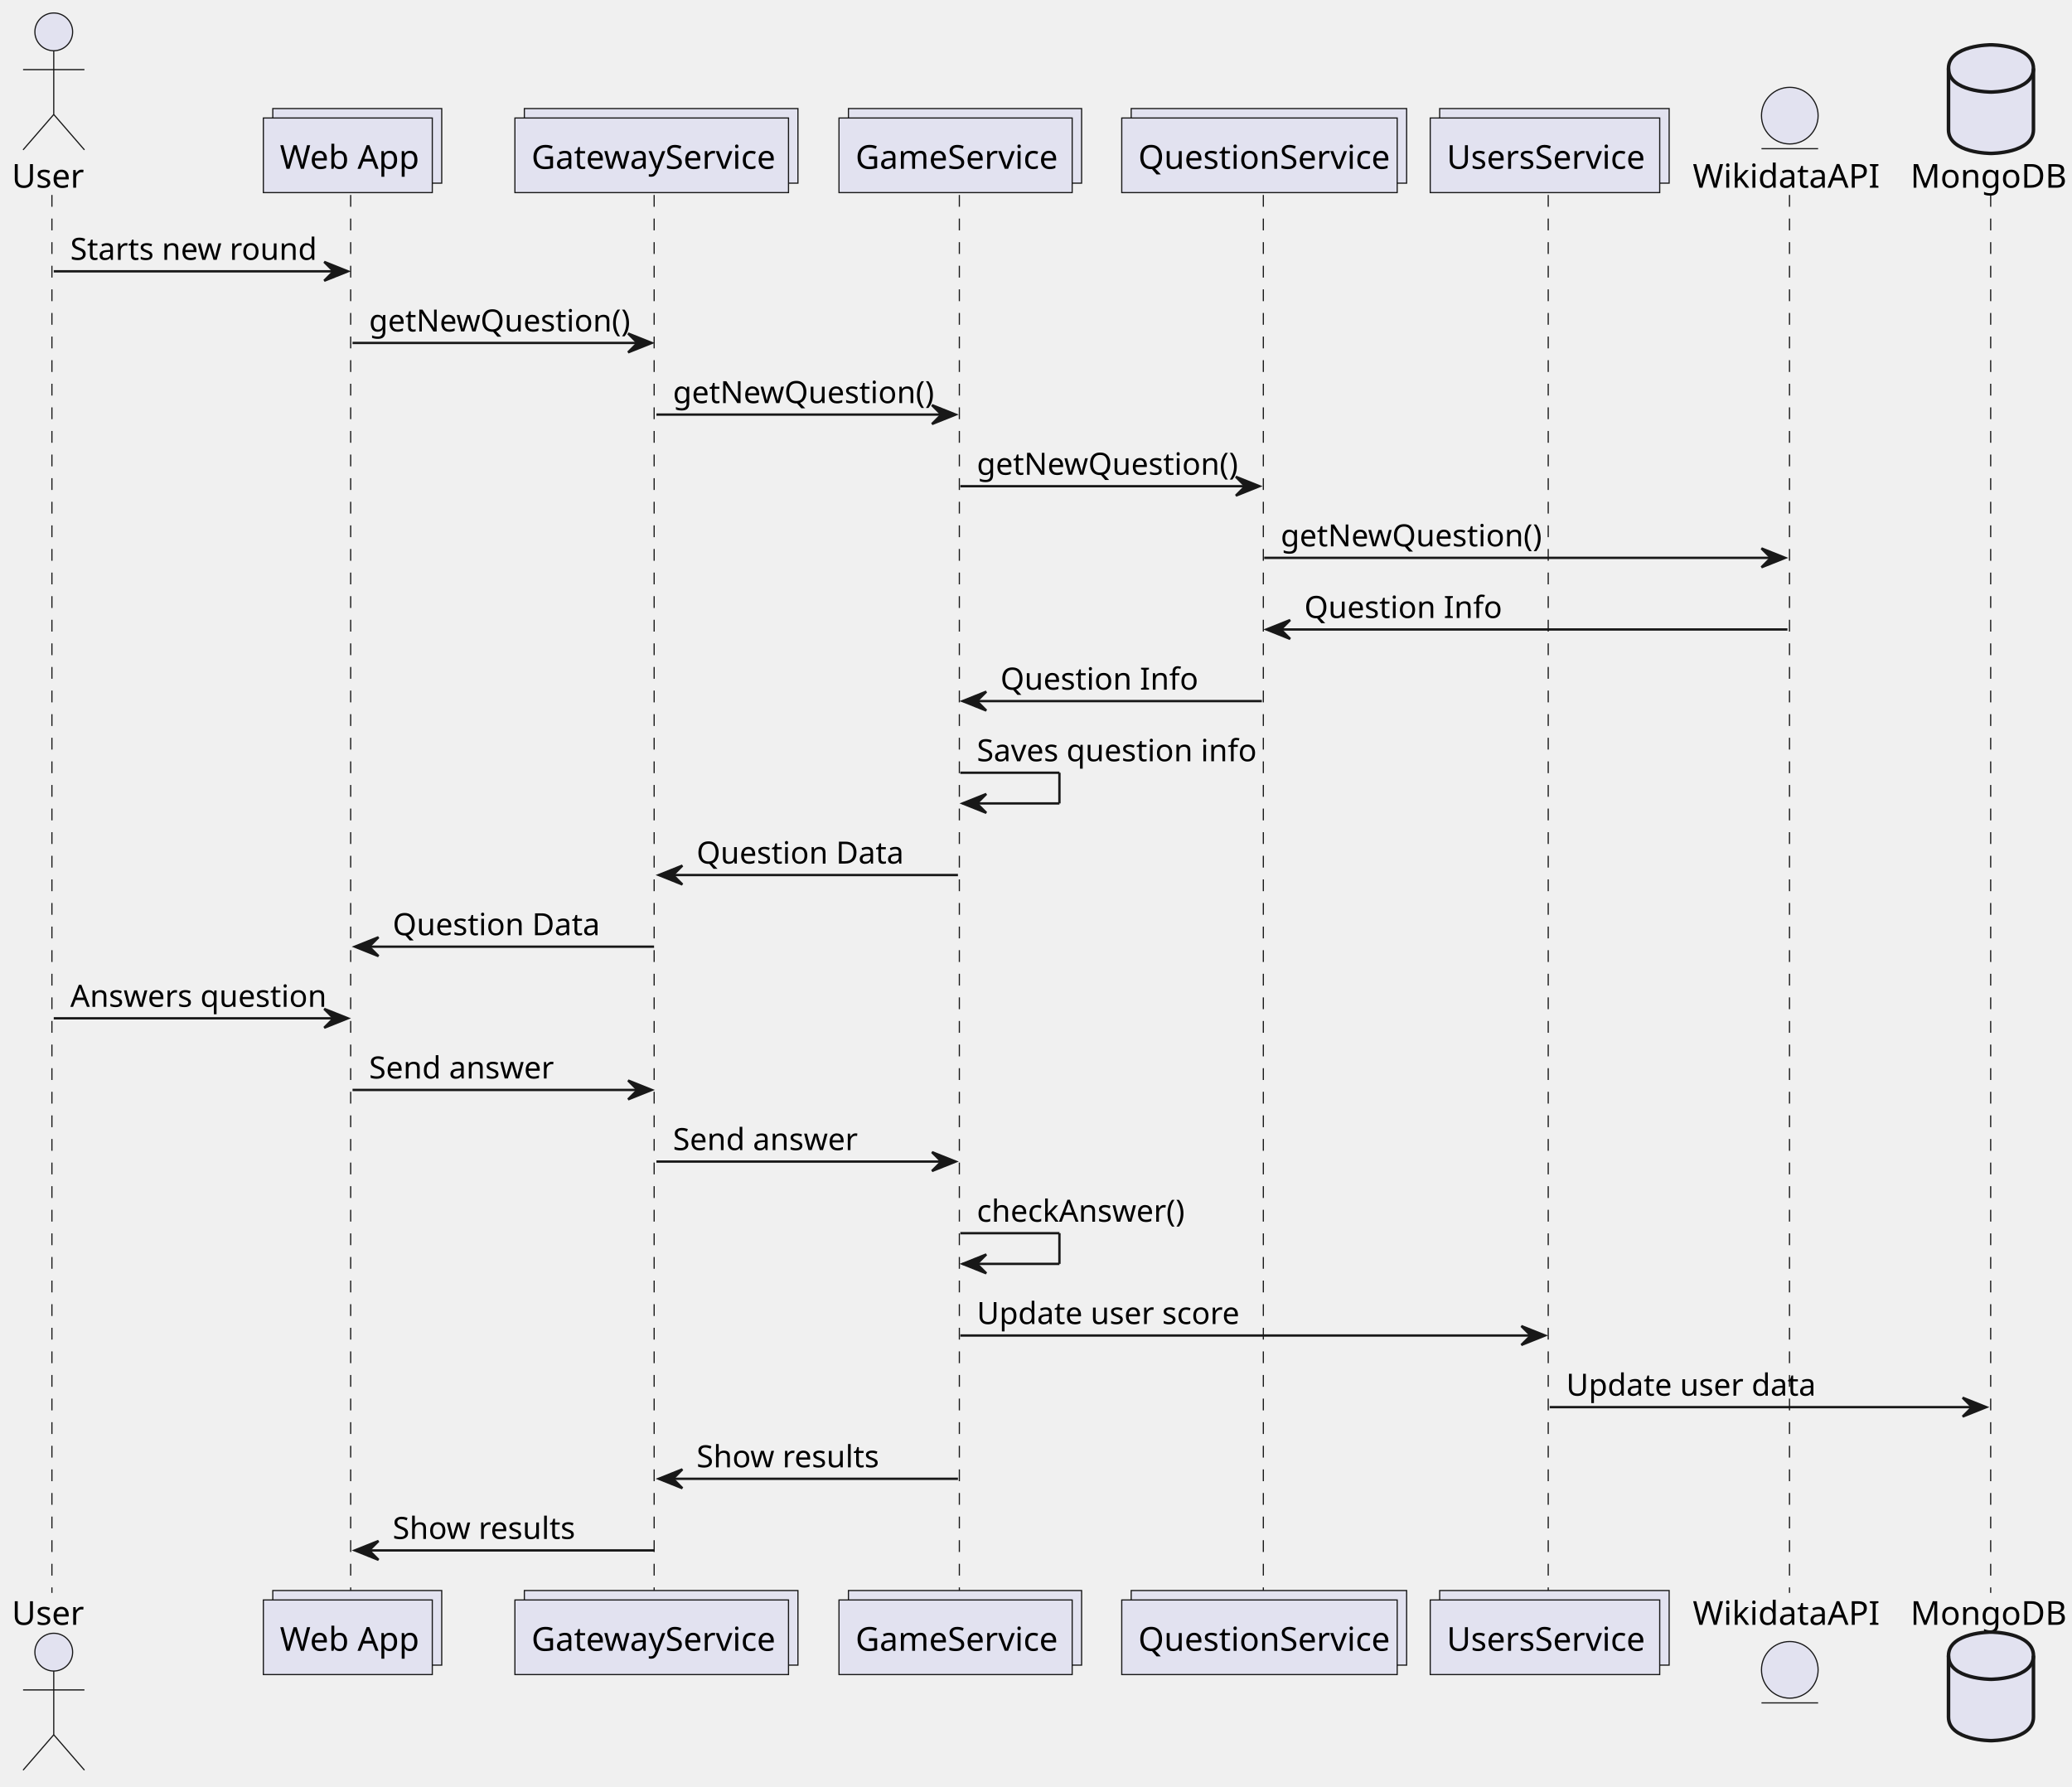
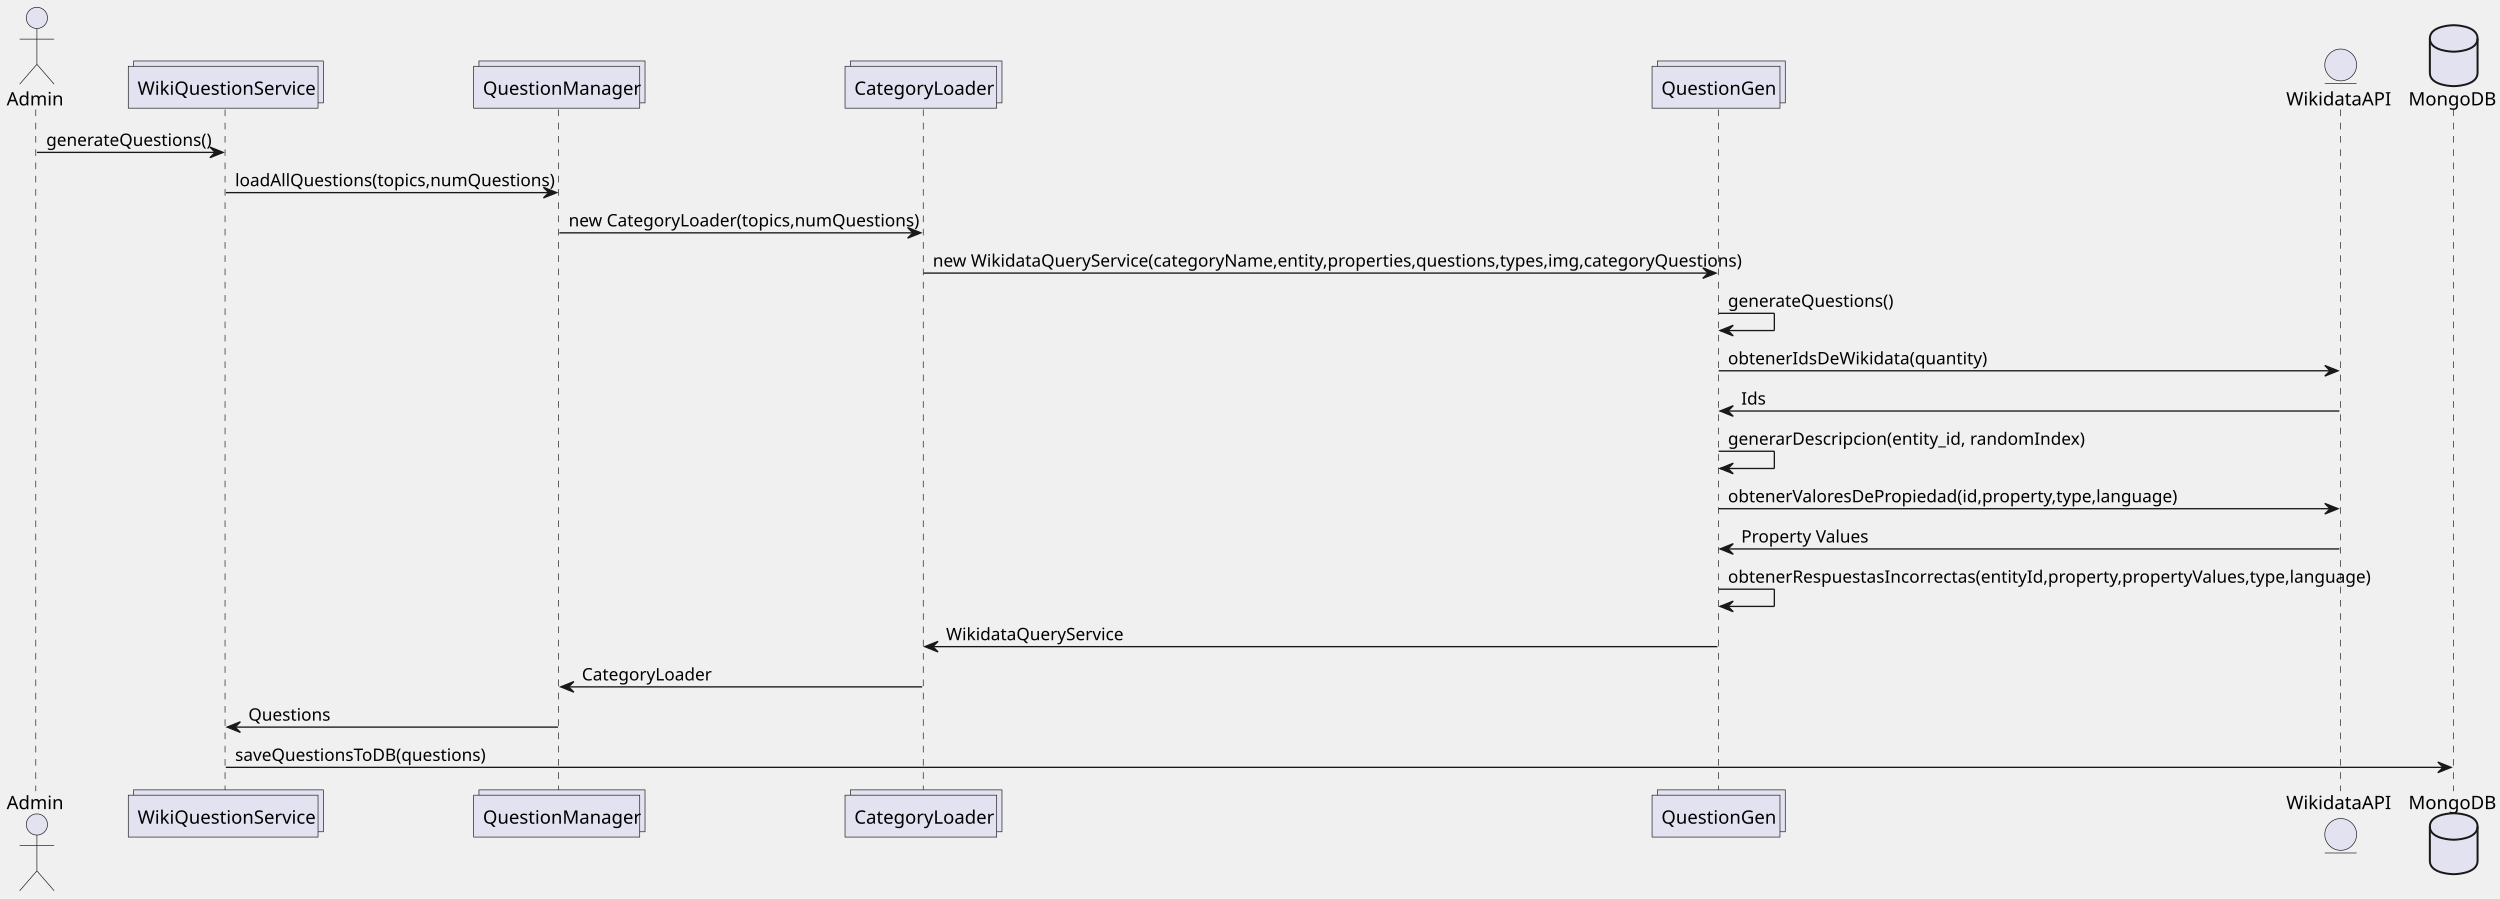
- <svg xmlns="http://www.w3.org/2000/svg" contentStyleType="text/css" data-diagram-type="SEQUENCE" height="757px" preserveAspectRatio="none" style="width:878px;height:757px;background:#FFFFFF;" version="1.1" viewBox="0 0 878 757" width="878px" zoomAndPan="magnify">
+ <svg xmlns="http://www.w3.org/2000/svg" contentStyleType="text/css" data-diagram-type="SEQUENCE" height="678px" preserveAspectRatio="none" style="width:1886px;height:678px;background:#FFFFFF;" version="1.1" viewBox="0 0 1886 678" width="1886px" zoomAndPan="magnify">
  <defs />
  <g>
    <g>
-       <rect fill="#000000" fill-opacity="0" height="592.328" width="8" x="18.779" y="82.609" />
-       <line style="stroke:#181818;stroke-width:0.5;stroke-dasharray:5.0,5.0;" x1="22" x2="22" y1="82.609" y2="674.938" />
+       <rect fill="#FFFFFF" fill-opacity="0" height="514.273" width="8" x="23.841" y="82.609" />
+       <line style="stroke:#181818;stroke-width:0.5;stroke-dasharray:5.0,5.0;" x1="27" x2="27" y1="82.609" y2="596.883" />
    </g>
    <g>
-       <rect fill="#000000" fill-opacity="0" height="592.328" width="8" x="145.389" y="82.609" />
-       <line style="stroke:#181818;stroke-width:0.5;stroke-dasharray:5.0,5.0;" x1="148.596" x2="148.596" y1="82.609" y2="674.938" />
+       <rect fill="#FFFFFF" fill-opacity="0" height="514.273" width="8" x="166.352" y="82.609" />
+       <line style="stroke:#181818;stroke-width:0.5;stroke-dasharray:5.0,5.0;" x1="169.776" x2="169.776" y1="82.609" y2="596.883" />
    </g>
    <g>
-       <rect fill="#000000" fill-opacity="0" height="592.328" width="8" x="274.157" y="82.609" />
-       <line style="stroke:#181818;stroke-width:0.5;stroke-dasharray:5.0,5.0;" x1="277.192" x2="277.192" y1="82.609" y2="674.938" />
+       <rect fill="#FFFFFF" fill-opacity="0" height="514.273" width="8" x="417.96" y="82.609" />
+       <line style="stroke:#181818;stroke-width:0.5;stroke-dasharray:5.0,5.0;" x1="421.315" x2="421.315" y1="82.609" y2="596.883" />
    </g>
    <g>
-       <rect fill="#000000" fill-opacity="0" height="592.328" width="8" x="402.925" y="82.609" />
-       <line style="stroke:#181818;stroke-width:0.5;stroke-dasharray:5.0,5.0;" x1="406.522" x2="406.522" y1="82.609" y2="674.938" />
+       <rect fill="#FFFFFF" fill-opacity="0" height="514.273" width="8" x="692.699" y="82.609" />
+       <line style="stroke:#181818;stroke-width:0.5;stroke-dasharray:5.0,5.0;" x1="696.499" x2="696.499" y1="82.609" y2="596.883" />
    </g>
    <g>
-       <rect fill="#000000" fill-opacity="0" height="592.328" width="8" x="531.693" y="82.609" />
-       <line style="stroke:#181818;stroke-width:0.5;stroke-dasharray:5.0,5.0;" x1="535.335" x2="535.335" y1="82.609" y2="674.938" />
+       <rect fill="#FFFFFF" fill-opacity="0" height="514.273" width="8" x="1292.564" y="82.609" />
+       <line style="stroke:#181818;stroke-width:0.5;stroke-dasharray:5.0,5.0;" x1="1296.316" x2="1296.316" y1="82.609" y2="596.883" />
    </g>
    <g>
-       <rect fill="#000000" fill-opacity="0" height="592.328" width="8" x="652.672" y="82.609" />
-       <line style="stroke:#181818;stroke-width:0.5;stroke-dasharray:5.0,5.0;" x1="656.052" x2="656.052" y1="82.609" y2="674.938" />
+       <rect fill="#FFFFFF" fill-opacity="0" height="514.273" width="8" x="1761.825" y="82.609" />
+       <line style="stroke:#181818;stroke-width:0.5;stroke-dasharray:5.0,5.0;" x1="1765.701" x2="1765.701" y1="82.609" y2="596.883" />
    </g>
    <g>
-       <rect fill="#000000" fill-opacity="0" height="592.328" width="8" x="754.417" y="82.609" />
-       <line style="stroke:#181818;stroke-width:0.5;stroke-dasharray:5.0,5.0;" x1="758.293" x2="758.293" y1="82.609" y2="674.938" />
+       <rect fill="#FFFFFF" fill-opacity="0" height="514.273" width="8" x="1847.076" y="82.609" />
+       <line style="stroke:#181818;stroke-width:0.5;stroke-dasharray:5.0,5.0;" x1="1850.949" x2="1850.949" y1="82.609" y2="596.883" />
    </g>
    <g>
-       <rect fill="#000000" fill-opacity="0" height="592.328" width="8" x="839.668" y="82.609" />
-       <line style="stroke:#181818;stroke-width:0.5;stroke-dasharray:5.0,5.0;" x1="843.541" x2="843.541" y1="82.609" y2="674.938" />
+       <text fill="#000000" font-family="sans-serif" font-size="14" lengthAdjust="spacing" textLength="39.683" x="5" y="79.533">Admin</text>
+       <ellipse cx="27.841" cy="13.5" fill="#E2E2F0" rx="8" ry="8" style="stroke:#181818;stroke-width:0.5;" />
+       <path d="M27.841,21.5 L27.841,48.5 M14.841,29.5 L40.841,29.5 M27.841,48.5 L14.841,63.5 M27.841,48.5 L40.841,63.5 " fill="#FFFFFF" fill-opacity="0" style="stroke:#181818;stroke-width:0.5;" />
    </g>
-     <g class="participant participant-head" data-participant="User">
-       <text fill="#000000" font-family="sans-serif" font-size="14" lengthAdjust="spacing" textLength="29.559" x="5" y="79.533">User</text>
-       <ellipse cx="22.779" cy="13.5" fill="#E2E2F0" rx="8" ry="8" style="stroke:#181818;stroke-width:0.5;" />
-       <path d="M22.779,21.5 L22.779,48.5 M9.779,29.5 L35.779,29.5 M22.779,48.5 L9.779,63.5 M22.779,48.5 L35.779,63.5" fill="none" style="stroke:#181818;stroke-width:0.5;" />
+     <g>
+       <text fill="#000000" font-family="sans-serif" font-size="14" lengthAdjust="spacing" textLength="39.683" x="5" y="610.416">Admin</text>
+       <ellipse cx="27.841" cy="621.992" fill="#E2E2F0" rx="8" ry="8" style="stroke:#181818;stroke-width:0.5;" />
+       <path d="M27.841,629.992 L27.841,656.992 M14.841,637.992 L40.841,637.992 M27.841,656.992 L14.841,671.992 M27.841,656.992 L40.841,671.992 " fill="#FFFFFF" fill-opacity="0" style="stroke:#181818;stroke-width:0.5;" />
    </g>
-     <g class="participant participant-tail" data-participant="User">
-       <text fill="#000000" font-family="sans-serif" font-size="14" lengthAdjust="spacing" textLength="29.559" x="5" y="688.471">User</text>
-       <ellipse cx="22.779" cy="700.047" fill="#E2E2F0" rx="8" ry="8" style="stroke:#181818;stroke-width:0.5;" />
-       <path d="M22.779,708.047 L22.779,735.047 M9.779,716.047 L35.779,716.047 M22.779,735.047 L9.779,750.047 M22.779,735.047 L35.779,750.047" fill="none" style="stroke:#181818;stroke-width:0.5;" />
+     <g>
+       <rect fill="#E2E2F0" height="31.609" style="stroke:#181818;stroke-width:0.5;" width="143.151" x="100.776" y="46" />
+       <rect fill="#E2E2F0" height="31.609" style="stroke:#181818;stroke-width:0.5;" width="143.151" x="96.776" y="50" />
+       <text fill="#000000" font-family="sans-serif" font-size="14" lengthAdjust="spacing" textLength="129.151" x="103.776" y="71.533">WikiQuestionService</text>
    </g>
-     <g class="participant participant-head" data-participant="WA">
-       <rect fill="#E2E2F0" height="31.609" style="stroke:#181818;stroke-width:0.5;" width="71.586" x="115.596" y="46" />
-       <rect fill="#E2E2F0" height="31.609" style="stroke:#181818;stroke-width:0.5;" width="71.586" x="111.596" y="50" />
-       <text fill="#000000" font-family="sans-serif" font-size="14" lengthAdjust="spacing" textLength="57.586" x="118.596" y="71.533">Web App</text>
+     <g>
+       <rect fill="#E2E2F0" height="31.609" style="stroke:#181818;stroke-width:0.5;" width="143.151" x="100.776" y="595.883" />
+       <rect fill="#E2E2F0" height="31.609" style="stroke:#181818;stroke-width:0.5;" width="143.151" x="96.776" y="599.883" />
+       <text fill="#000000" font-family="sans-serif" font-size="14" lengthAdjust="spacing" textLength="129.151" x="103.776" y="621.416">WikiQuestionService</text>
    </g>
-     <g class="participant participant-tail" data-participant="WA">
-       <rect fill="#E2E2F0" height="31.609" style="stroke:#181818;stroke-width:0.5;" width="71.586" x="115.596" y="673.938" />
-       <rect fill="#E2E2F0" height="31.609" style="stroke:#181818;stroke-width:0.5;" width="71.586" x="111.596" y="677.938" />
-       <text fill="#000000" font-family="sans-serif" font-size="14" lengthAdjust="spacing" textLength="57.586" x="118.596" y="699.471">Web App</text>
+     <g>
+       <rect fill="#E2E2F0" height="31.609" style="stroke:#181818;stroke-width:0.5;" width="125.289" x="361.315" y="46" />
+       <rect fill="#E2E2F0" height="31.609" style="stroke:#181818;stroke-width:0.5;" width="125.289" x="357.315" y="50" />
+       <text fill="#000000" font-family="sans-serif" font-size="14" lengthAdjust="spacing" textLength="111.289" x="364.315" y="71.533">QuestionManager</text>
    </g>
-     <g class="participant participant-head" data-participant="GW">
-       <rect fill="#E2E2F0" height="31.609" style="stroke:#181818;stroke-width:0.5;" width="115.931" x="222.192" y="46" />
-       <rect fill="#E2E2F0" height="31.609" style="stroke:#181818;stroke-width:0.5;" width="115.931" x="218.192" y="50" />
-       <text fill="#000000" font-family="sans-serif" font-size="14" lengthAdjust="spacing" textLength="101.931" x="225.192" y="71.533">GatewayService</text>
+     <g>
+       <rect fill="#E2E2F0" height="31.609" style="stroke:#181818;stroke-width:0.5;" width="125.289" x="361.315" y="595.883" />
+       <rect fill="#E2E2F0" height="31.609" style="stroke:#181818;stroke-width:0.5;" width="125.289" x="357.315" y="599.883" />
+       <text fill="#000000" font-family="sans-serif" font-size="14" lengthAdjust="spacing" textLength="111.289" x="364.315" y="621.416">QuestionManager</text>
    </g>
-     <g class="participant participant-tail" data-participant="GW">
-       <rect fill="#E2E2F0" height="31.609" style="stroke:#181818;stroke-width:0.5;" width="115.931" x="222.192" y="673.938" />
-       <rect fill="#E2E2F0" height="31.609" style="stroke:#181818;stroke-width:0.5;" width="115.931" x="218.192" y="677.938" />
-       <text fill="#000000" font-family="sans-serif" font-size="14" lengthAdjust="spacing" textLength="101.931" x="225.192" y="699.471">GatewayService</text>
+     <g>
+       <rect fill="#E2E2F0" height="31.609" style="stroke:#181818;stroke-width:0.5;" width="114.399" x="641.499" y="46" />
+       <rect fill="#E2E2F0" height="31.609" style="stroke:#181818;stroke-width:0.5;" width="114.399" x="637.499" y="50" />
+       <text fill="#000000" font-family="sans-serif" font-size="14" lengthAdjust="spacing" textLength="100.399" x="644.499" y="71.533">CategoryLoader</text>
    </g>
-     <g class="participant participant-head" data-participant="GMS">
-       <rect fill="#E2E2F0" height="31.609" style="stroke:#181818;stroke-width:0.5;" width="98.807" x="359.522" y="46" />
-       <rect fill="#E2E2F0" height="31.609" style="stroke:#181818;stroke-width:0.5;" width="98.807" x="355.522" y="50" />
-       <text fill="#000000" font-family="sans-serif" font-size="14" lengthAdjust="spacing" textLength="84.807" x="362.522" y="71.533">GameService</text>
+     <g>
+       <rect fill="#E2E2F0" height="31.609" style="stroke:#181818;stroke-width:0.5;" width="114.399" x="641.499" y="595.883" />
+       <rect fill="#E2E2F0" height="31.609" style="stroke:#181818;stroke-width:0.5;" width="114.399" x="637.499" y="599.883" />
+       <text fill="#000000" font-family="sans-serif" font-size="14" lengthAdjust="spacing" textLength="100.399" x="644.499" y="621.416">CategoryLoader</text>
    </g>
-     <g class="participant participant-tail" data-participant="GMS">
-       <rect fill="#E2E2F0" height="31.609" style="stroke:#181818;stroke-width:0.5;" width="98.807" x="359.522" y="673.938" />
-       <rect fill="#E2E2F0" height="31.609" style="stroke:#181818;stroke-width:0.5;" width="98.807" x="355.522" y="677.938" />
-       <text fill="#000000" font-family="sans-serif" font-size="14" lengthAdjust="spacing" textLength="84.807" x="362.522" y="699.471">GameService</text>
+     <g>
+       <rect fill="#E2E2F0" height="31.609" style="stroke:#181818;stroke-width:0.5;" width="96.496" x="1250.316" y="46" />
+       <rect fill="#E2E2F0" height="31.609" style="stroke:#181818;stroke-width:0.5;" width="96.496" x="1246.316" y="50" />
+       <text fill="#000000" font-family="sans-serif" font-size="14" lengthAdjust="spacing" textLength="82.496" x="1253.316" y="71.533">QuestionGen</text>
    </g>
-     <g class="participant participant-head" data-participant="QUS">
-       <rect fill="#E2E2F0" height="31.609" style="stroke:#181818;stroke-width:0.5;" width="116.717" x="479.335" y="46" />
-       <rect fill="#E2E2F0" height="31.609" style="stroke:#181818;stroke-width:0.5;" width="116.717" x="475.335" y="50" />
-       <text fill="#000000" font-family="sans-serif" font-size="14" lengthAdjust="spacing" textLength="102.717" x="482.335" y="71.533">QuestionService</text>
+     <g>
+       <rect fill="#E2E2F0" height="31.609" style="stroke:#181818;stroke-width:0.5;" width="96.496" x="1250.316" y="595.883" />
+       <rect fill="#E2E2F0" height="31.609" style="stroke:#181818;stroke-width:0.5;" width="96.496" x="1246.316" y="599.883" />
+       <text fill="#000000" font-family="sans-serif" font-size="14" lengthAdjust="spacing" textLength="82.496" x="1253.316" y="621.416">QuestionGen</text>
    </g>
-     <g class="participant participant-tail" data-participant="QUS">
-       <rect fill="#E2E2F0" height="31.609" style="stroke:#181818;stroke-width:0.5;" width="116.717" x="479.335" y="673.938" />
-       <rect fill="#E2E2F0" height="31.609" style="stroke:#181818;stroke-width:0.5;" width="116.717" x="475.335" y="677.938" />
-       <text fill="#000000" font-family="sans-serif" font-size="14" lengthAdjust="spacing" textLength="102.717" x="482.335" y="699.471">QuestionService</text>
+     <g>
+       <text fill="#000000" font-family="sans-serif" font-size="14" lengthAdjust="spacing" textLength="76.248" x="1724.701" y="79.533">WikidataAPI</text>
+       <ellipse cx="1765.825" cy="49" fill="#E2E2F0" rx="12" ry="12" style="stroke:#181818;stroke-width:0.5;" />
+       <line style="stroke:#181818;stroke-width:0.5;" x1="1753.825" x2="1777.825" y1="63" y2="63" />
    </g>
-     <g class="participant participant-head" data-participant="USERS">
-       <rect fill="#E2E2F0" height="31.609" style="stroke:#181818;stroke-width:0.5;" width="97.241" x="610.052" y="46" />
-       <rect fill="#E2E2F0" height="31.609" style="stroke:#181818;stroke-width:0.5;" width="97.241" x="606.052" y="50" />
-       <text fill="#000000" font-family="sans-serif" font-size="14" lengthAdjust="spacing" textLength="83.241" x="613.052" y="71.533">UsersService</text>
+     <g>
+       <text fill="#000000" font-family="sans-serif" font-size="14" lengthAdjust="spacing" textLength="76.248" x="1724.701" y="610.416">WikidataAPI</text>
+       <ellipse cx="1765.825" cy="629.492" fill="#E2E2F0" rx="12" ry="12" style="stroke:#181818;stroke-width:0.5;" />
+       <line style="stroke:#181818;stroke-width:0.5;" x1="1753.825" x2="1777.825" y1="643.492" y2="643.492" />
    </g>
-     <g class="participant participant-tail" data-participant="USERS">
-       <rect fill="#E2E2F0" height="31.609" style="stroke:#181818;stroke-width:0.5;" width="97.241" x="610.052" y="673.938" />
-       <rect fill="#E2E2F0" height="31.609" style="stroke:#181818;stroke-width:0.5;" width="97.241" x="606.052" y="677.938" />
-       <text fill="#000000" font-family="sans-serif" font-size="14" lengthAdjust="spacing" textLength="83.241" x="613.052" y="699.471">UsersService</text>
+     <g>
+       <text fill="#000000" font-family="sans-serif" font-size="14" lengthAdjust="spacing" textLength="62.255" x="1816.949" y="79.533">MongoDB</text>
+       <path d="M1833.076,29 C1833.076,19 1851.076,19 1851.076,19 C1851.076,19 1869.076,19 1869.076,29 L1869.076,55 C1869.076,65 1851.076,65 1851.076,65 C1851.076,65 1833.076,65 1833.076,55 L1833.076,29 " fill="#E2E2F0" style="stroke:#181818;stroke-width:1.5;" />
+       <path d="M1833.076,29 C1833.076,39 1851.076,39 1851.076,39 C1851.076,39 1869.076,39 1869.076,29 " fill="#FFFFFF" fill-opacity="0" style="stroke:#181818;stroke-width:1.5;" />
    </g>
-     <g class="participant participant-head" data-participant="WD">
-       <text fill="#000000" font-family="sans-serif" font-size="14" lengthAdjust="spacing" textLength="76.248" x="717.293" y="79.533">WikidataAPI</text>
-       <ellipse cx="758.417" cy="49" fill="#E2E2F0" rx="12" ry="12" style="stroke:#181818;stroke-width:0.5;" />
-       <line style="stroke:#181818;stroke-width:0.5;" x1="746.417" x2="770.417" y1="63" y2="63" />
+     <g>
+       <text fill="#000000" font-family="sans-serif" font-size="14" lengthAdjust="spacing" textLength="62.255" x="1816.949" y="610.416">MongoDB</text>
+       <path d="M1833.076,623.492 C1833.076,613.492 1851.076,613.492 1851.076,613.492 C1851.076,613.492 1869.076,613.492 1869.076,623.492 L1869.076,649.492 C1869.076,659.492 1851.076,659.492 1851.076,659.492 C1851.076,659.492 1833.076,659.492 1833.076,649.492 L1833.076,623.492 " fill="#E2E2F0" style="stroke:#181818;stroke-width:1.5;" />
+       <path d="M1833.076,623.492 C1833.076,633.492 1851.076,633.492 1851.076,633.492 C1851.076,633.492 1869.076,633.492 1869.076,623.492 " fill="#FFFFFF" fill-opacity="0" style="stroke:#181818;stroke-width:1.5;" />
    </g>
-     <g class="participant participant-tail" data-participant="WD">
-       <text fill="#000000" font-family="sans-serif" font-size="14" lengthAdjust="spacing" textLength="76.248" x="717.293" y="688.471">WikidataAPI</text>
-       <ellipse cx="758.417" cy="707.547" fill="#E2E2F0" rx="12" ry="12" style="stroke:#181818;stroke-width:0.5;" />
-       <line style="stroke:#181818;stroke-width:0.5;" x1="746.417" x2="770.417" y1="721.547" y2="721.547" />
+     <g>
+       <polygon fill="#181818" points="158.352,110.961,168.352,114.961,158.352,118.961,162.352,114.961" style="stroke:#181818;stroke-width:1;" />
+       <line style="stroke:#181818;stroke-width:1;" x1="27.841" x2="164.352" y1="114.961" y2="114.961" />
+       <text fill="#000000" font-family="sans-serif" font-size="13" lengthAdjust="spacing" textLength="118.511" x="34.841" y="110.105">generateQuestions()</text>
    </g>
-     <g class="participant participant-head" data-participant="DB">
-       <text fill="#000000" font-family="sans-serif" font-size="14" lengthAdjust="spacing" textLength="62.255" x="809.541" y="79.533">MongoDB</text>
-       <path d="M825.668,29 C825.668,19 843.668,19 843.668,19 C843.668,19 861.668,19 861.668,29 L861.668,55 C861.668,65 843.668,65 843.668,65 C843.668,65 825.668,65 825.668,55 L825.668,29" fill="#E2E2F0" style="stroke:#181818;stroke-width:1.5;" />
-       <path d="M825.668,29 C825.668,39 843.668,39 843.668,39 C843.668,39 861.668,39 861.668,29" fill="none" style="stroke:#181818;stroke-width:1.5;" />
+     <g>
+       <polygon fill="#181818" points="409.96,141.312,419.96,145.312,409.96,149.312,413.96,145.312" style="stroke:#181818;stroke-width:1;" />
+       <line style="stroke:#181818;stroke-width:1;" x1="170.352" x2="415.96" y1="145.312" y2="145.312" />
+       <text fill="#000000" font-family="sans-serif" font-size="13" lengthAdjust="spacing" textLength="227.608" x="177.352" y="140.456">loadAllQuestions(topics,numQuestions)</text>
    </g>
-     <g class="participant participant-tail" data-participant="DB">
-       <text fill="#000000" font-family="sans-serif" font-size="14" lengthAdjust="spacing" textLength="62.255" x="809.541" y="688.471">MongoDB</text>
-       <path d="M825.668,701.547 C825.668,691.547 843.668,691.547 843.668,691.547 C843.668,691.547 861.668,691.547 861.668,701.547 L861.668,727.547 C861.668,737.547 843.668,737.547 843.668,737.547 C843.668,737.547 825.668,737.547 825.668,727.547 L825.668,701.547" fill="#E2E2F0" style="stroke:#181818;stroke-width:1.5;" />
-       <path d="M825.668,701.547 C825.668,711.547 843.668,711.547 843.668,711.547 C843.668,711.547 861.668,711.547 861.668,701.547" fill="none" style="stroke:#181818;stroke-width:1.5;" />
+     <g>
+       <polygon fill="#181818" points="684.699,171.664,694.699,175.664,684.699,179.664,688.699,175.664" style="stroke:#181818;stroke-width:1;" />
+       <line style="stroke:#181818;stroke-width:1;" x1="421.96" x2="690.699" y1="175.664" y2="175.664" />
+       <text fill="#000000" font-family="sans-serif" font-size="13" lengthAdjust="spacing" textLength="250.739" x="428.96" y="170.808">new CategoryLoader(topics,numQuestions)</text>
    </g>
-     <g class="message" data-participant-1="User" data-participant-2="WA">
-       <polygon fill="#181818" points="137.389,110.961,147.389,114.961,137.389,118.961,141.389,114.961" style="stroke:#181818;stroke-width:1;" />
-       <line style="stroke:#181818;stroke-width:1;" x1="22.779" x2="143.389" y1="114.961" y2="114.961" />
-       <text fill="#000000" font-family="sans-serif" font-size="13" lengthAdjust="spacing" textLength="98.274" x="29.779" y="110.105">Starts new round</text>
+     <g>
+       <polygon fill="#181818" points="1284.564,202.016,1294.564,206.016,1284.564,210.016,1288.564,206.016" style="stroke:#181818;stroke-width:1;" />
+       <line style="stroke:#181818;stroke-width:1;" x1="696.699" x2="1290.564" y1="206.016" y2="206.016" />
+       <text fill="#000000" font-family="sans-serif" font-size="13" lengthAdjust="spacing" textLength="575.866" x="703.699" y="201.159">new WikidataQueryService(categoryName,entity,properties,questions,types,img,categoryQuestions)</text>
    </g>
-     <g class="message" data-participant-1="WA" data-participant-2="GW">
-       <polygon fill="#181818" points="266.157,141.312,276.157,145.312,266.157,149.312,270.157,145.312" style="stroke:#181818;stroke-width:1;" />
-       <line style="stroke:#181818;stroke-width:1;" x1="149.389" x2="272.157" y1="145.312" y2="145.312" />
-       <text fill="#000000" font-family="sans-serif" font-size="13" lengthAdjust="spacing" textLength="104.768" x="156.389" y="140.456">getNewQuestion()</text>
+     <g>
+       <line style="stroke:#181818;stroke-width:1;" x1="1296.564" x2="1338.564" y1="236.367" y2="236.367" />
+       <line style="stroke:#181818;stroke-width:1;" x1="1338.564" x2="1338.564" y1="236.367" y2="249.367" />
+       <line style="stroke:#181818;stroke-width:1;" x1="1297.564" x2="1338.564" y1="249.367" y2="249.367" />
+       <polygon fill="#181818" points="1307.564,245.367,1297.564,249.367,1307.564,253.367,1303.564,249.367" style="stroke:#181818;stroke-width:1;" />
+       <text fill="#000000" font-family="sans-serif" font-size="13" lengthAdjust="spacing" textLength="118.511" x="1303.564" y="231.511">generateQuestions()</text>
    </g>
-     <g class="message" data-participant-1="GW" data-participant-2="GMS">
-       <polygon fill="#181818" points="394.925,171.664,404.925,175.664,394.925,179.664,398.925,175.664" style="stroke:#181818;stroke-width:1;" />
-       <line style="stroke:#181818;stroke-width:1;" x1="278.157" x2="400.925" y1="175.664" y2="175.664" />
-       <text fill="#000000" font-family="sans-serif" font-size="13" lengthAdjust="spacing" textLength="104.768" x="285.157" y="170.808">getNewQuestion()</text>
+     <g>
+       <polygon fill="#181818" points="1753.825,275.719,1763.825,279.719,1753.825,283.719,1757.825,279.719" style="stroke:#181818;stroke-width:1;" />
+       <line style="stroke:#181818;stroke-width:1;" x1="1296.564" x2="1759.825" y1="279.719" y2="279.719" />
+       <text fill="#000000" font-family="sans-serif" font-size="13" lengthAdjust="spacing" textLength="182.089" x="1303.564" y="274.862">obtenerIdsDeWikidata(quantity)</text>
    </g>
-     <g class="message" data-participant-1="GMS" data-participant-2="QUS">
-       <polygon fill="#181818" points="523.693,202.016,533.693,206.016,523.693,210.016,527.693,206.016" style="stroke:#181818;stroke-width:1;" />
-       <line style="stroke:#181818;stroke-width:1;" x1="406.925" x2="529.693" y1="206.016" y2="206.016" />
-       <text fill="#000000" font-family="sans-serif" font-size="13" lengthAdjust="spacing" textLength="104.768" x="413.925" y="201.159">getNewQuestion()</text>
+     <g>
+       <polygon fill="#181818" points="1307.564,306.07,1297.564,310.07,1307.564,314.07,1303.564,310.07" style="stroke:#181818;stroke-width:1;" />
+       <line style="stroke:#181818;stroke-width:1;" x1="1301.564" x2="1764.825" y1="310.07" y2="310.07" />
+       <text fill="#000000" font-family="sans-serif" font-size="13" lengthAdjust="spacing" textLength="17.342" x="1313.564" y="305.214">Ids</text>
    </g>
-     <g class="message" data-participant-1="QUS" data-participant-2="WD">
-       <polygon fill="#181818" points="746.417,232.367,756.417,236.367,746.417,240.367,750.417,236.367" style="stroke:#181818;stroke-width:1;" />
-       <line style="stroke:#181818;stroke-width:1;" x1="535.693" x2="752.417" y1="236.367" y2="236.367" />
-       <text fill="#000000" font-family="sans-serif" font-size="13" lengthAdjust="spacing" textLength="104.768" x="542.693" y="231.511">getNewQuestion()</text>
+     <g>
+       <line style="stroke:#181818;stroke-width:1;" x1="1296.564" x2="1338.564" y1="340.422" y2="340.422" />
+       <line style="stroke:#181818;stroke-width:1;" x1="1338.564" x2="1338.564" y1="340.422" y2="353.422" />
+       <line style="stroke:#181818;stroke-width:1;" x1="1297.564" x2="1338.564" y1="353.422" y2="353.422" />
+       <polygon fill="#181818" points="1307.564,349.422,1297.564,353.422,1307.564,357.422,1303.564,353.422" style="stroke:#181818;stroke-width:1;" />
+       <text fill="#000000" font-family="sans-serif" font-size="13" lengthAdjust="spacing" textLength="252.903" x="1303.564" y="335.565">generarDescripcion(entity_id, randomIndex)</text>
    </g>
-     <g class="message" data-participant-1="WD" data-participant-2="QUS">
-       <polygon fill="#181818" points="546.693,262.719,536.693,266.719,546.693,270.719,542.693,266.719" style="stroke:#181818;stroke-width:1;" />
-       <line style="stroke:#181818;stroke-width:1;" x1="540.693" x2="757.417" y1="266.719" y2="266.719" />
-       <text fill="#000000" font-family="sans-serif" font-size="13" lengthAdjust="spacing" textLength="77.327" x="552.693" y="261.862">Question Info</text>
+     <g>
+       <polygon fill="#181818" points="1753.825,379.773,1763.825,383.773,1753.825,387.773,1757.825,383.773" style="stroke:#181818;stroke-width:1;" />
+       <line style="stroke:#181818;stroke-width:1;" x1="1296.564" x2="1759.825" y1="383.773" y2="383.773" />
+       <text fill="#000000" font-family="sans-serif" font-size="13" lengthAdjust="spacing" textLength="319.427" x="1303.564" y="378.917">obtenerValoresDePropiedad(id,property,type,language)</text>
    </g>
-     <g class="message" data-participant-1="QUS" data-participant-2="GMS">
-       <polygon fill="#181818" points="417.925,293.07,407.925,297.07,417.925,301.07,413.925,297.07" style="stroke:#181818;stroke-width:1;" />
-       <line style="stroke:#181818;stroke-width:1;" x1="411.925" x2="534.693" y1="297.07" y2="297.07" />
-       <text fill="#000000" font-family="sans-serif" font-size="13" lengthAdjust="spacing" textLength="77.327" x="423.925" y="292.214">Question Info</text>
+     <g>
+       <polygon fill="#181818" points="1307.564,410.125,1297.564,414.125,1307.564,418.125,1303.564,414.125" style="stroke:#181818;stroke-width:1;" />
+       <line style="stroke:#181818;stroke-width:1;" x1="1301.564" x2="1764.825" y1="414.125" y2="414.125" />
+       <text fill="#000000" font-family="sans-serif" font-size="13" lengthAdjust="spacing" textLength="92.492" x="1313.564" y="409.269">Property Values</text>
    </g>
-     <g class="message" data-participant-1="GMS" data-participant-2="GMS">
-       <line style="stroke:#181818;stroke-width:1;" x1="406.925" x2="448.925" y1="327.422" y2="327.422" />
-       <line style="stroke:#181818;stroke-width:1;" x1="448.925" x2="448.925" y1="327.422" y2="340.422" />
-       <line style="stroke:#181818;stroke-width:1;" x1="407.925" x2="448.925" y1="340.422" y2="340.422" />
-       <polygon fill="#181818" points="417.925,336.422,407.925,340.422,417.925,344.422,413.925,340.422" style="stroke:#181818;stroke-width:1;" />
-       <text fill="#000000" font-family="sans-serif" font-size="13" lengthAdjust="spacing" textLength="113.464" x="413.925" y="322.565">Saves question info</text>
+     <g>
+       <line style="stroke:#181818;stroke-width:1;" x1="1296.564" x2="1338.564" y1="444.477" y2="444.477" />
+       <line style="stroke:#181818;stroke-width:1;" x1="1338.564" x2="1338.564" y1="444.477" y2="457.477" />
+       <line style="stroke:#181818;stroke-width:1;" x1="1297.564" x2="1338.564" y1="457.477" y2="457.477" />
+       <polygon fill="#181818" points="1307.564,453.477,1297.564,457.477,1307.564,461.477,1303.564,457.477" style="stroke:#181818;stroke-width:1;" />
+       <text fill="#000000" font-family="sans-serif" font-size="13" lengthAdjust="spacing" textLength="455.26" x="1303.564" y="439.62">obtenerRespuestasIncorrectas(entityId,property,propertyValues,type,language)</text>
    </g>
-     <g class="message" data-participant-1="GMS" data-participant-2="GW">
-       <polygon fill="#181818" points="289.157,366.773,279.157,370.773,289.157,374.773,285.157,370.773" style="stroke:#181818;stroke-width:1;" />
-       <line style="stroke:#181818;stroke-width:1;" x1="283.157" x2="405.925" y1="370.773" y2="370.773" />
-       <text fill="#000000" font-family="sans-serif" font-size="13" lengthAdjust="spacing" textLength="83.103" x="295.157" y="365.917">Question Data</text>
+     <g>
+       <polygon fill="#181818" points="707.699,483.828,697.699,487.828,707.699,491.828,703.699,487.828" style="stroke:#181818;stroke-width:1;" />
+       <line style="stroke:#181818;stroke-width:1;" x1="701.699" x2="1295.564" y1="487.828" y2="487.828" />
+       <text fill="#000000" font-family="sans-serif" font-size="13" lengthAdjust="spacing" textLength="128.597" x="713.699" y="482.972">WikidataQueryService</text>
    </g>
-     <g class="message" data-participant-1="GW" data-participant-2="WA">
-       <polygon fill="#181818" points="160.389,397.125,150.389,401.125,160.389,405.125,156.389,401.125" style="stroke:#181818;stroke-width:1;" />
-       <line style="stroke:#181818;stroke-width:1;" x1="154.389" x2="277.157" y1="401.125" y2="401.125" />
-       <text fill="#000000" font-family="sans-serif" font-size="13" lengthAdjust="spacing" textLength="83.103" x="166.389" y="396.269">Question Data</text>
+     <g>
+       <polygon fill="#181818" points="432.96,514.18,422.96,518.18,432.96,522.18,428.96,518.18" style="stroke:#181818;stroke-width:1;" />
+       <line style="stroke:#181818;stroke-width:1;" x1="426.96" x2="695.699" y1="518.18" y2="518.18" />
+       <text fill="#000000" font-family="sans-serif" font-size="13" lengthAdjust="spacing" textLength="93.228" x="438.96" y="513.323">CategoryLoader</text>
    </g>
-     <g class="message" data-participant-1="User" data-participant-2="WA">
-       <polygon fill="#181818" points="137.389,427.477,147.389,431.477,137.389,435.477,141.389,431.477" style="stroke:#181818;stroke-width:1;" />
-       <line style="stroke:#181818;stroke-width:1;" x1="22.779" x2="143.389" y1="431.477" y2="431.477" />
-       <text fill="#000000" font-family="sans-serif" font-size="13" lengthAdjust="spacing" textLength="102.61" x="29.779" y="426.62">Answers question</text>
+     <g>
+       <polygon fill="#181818" points="181.352,544.531,171.352,548.531,181.352,552.531,177.352,548.531" style="stroke:#181818;stroke-width:1;" />
+       <line style="stroke:#181818;stroke-width:1;" x1="175.352" x2="420.96" y1="548.531" y2="548.531" />
+       <text fill="#000000" font-family="sans-serif" font-size="13" lengthAdjust="spacing" textLength="58.532" x="187.352" y="543.675">Questions</text>
    </g>
-     <g class="message" data-participant-1="WA" data-participant-2="GW">
-       <polygon fill="#181818" points="266.157,457.828,276.157,461.828,266.157,465.828,270.157,461.828" style="stroke:#181818;stroke-width:1;" />
-       <line style="stroke:#181818;stroke-width:1;" x1="149.389" x2="272.157" y1="461.828" y2="461.828" />
-       <text fill="#000000" font-family="sans-serif" font-size="13" lengthAdjust="spacing" textLength="75.88" x="156.389" y="456.972">Send answer</text>
-     </g>
-     <g class="message" data-participant-1="GW" data-participant-2="GMS">
-       <polygon fill="#181818" points="394.925,488.18,404.925,492.18,394.925,496.18,398.925,492.18" style="stroke:#181818;stroke-width:1;" />
-       <line style="stroke:#181818;stroke-width:1;" x1="278.157" x2="400.925" y1="492.18" y2="492.18" />
-       <text fill="#000000" font-family="sans-serif" font-size="13" lengthAdjust="spacing" textLength="75.88" x="285.157" y="487.323">Send answer</text>
-     </g>
-     <g class="message" data-participant-1="GMS" data-participant-2="GMS">
-       <line style="stroke:#181818;stroke-width:1;" x1="406.925" x2="448.925" y1="522.531" y2="522.531" />
-       <line style="stroke:#181818;stroke-width:1;" x1="448.925" x2="448.925" y1="522.531" y2="535.531" />
-       <line style="stroke:#181818;stroke-width:1;" x1="407.925" x2="448.925" y1="535.531" y2="535.531" />
-       <polygon fill="#181818" points="417.925,531.531,407.925,535.531,417.925,539.531,413.925,535.531" style="stroke:#181818;stroke-width:1;" />
-       <text fill="#000000" font-family="sans-serif" font-size="13" lengthAdjust="spacing" textLength="85.966" x="413.925" y="517.675">checkAnswer()</text>
-     </g>
-     <g class="message" data-participant-1="GMS" data-participant-2="USERS">
-       <polygon fill="#181818" points="644.672,561.883,654.672,565.883,644.672,569.883,648.672,565.883" style="stroke:#181818;stroke-width:1;" />
-       <line style="stroke:#181818;stroke-width:1;" x1="406.925" x2="650.672" y1="565.883" y2="565.883" />
-       <text fill="#000000" font-family="sans-serif" font-size="13" lengthAdjust="spacing" textLength="106.222" x="413.925" y="561.026">Update user score</text>
-     </g>
-     <g class="message" data-participant-1="USERS" data-participant-2="DB">
-       <polygon fill="#181818" points="831.668,592.234,841.668,596.234,831.668,600.234,835.668,596.234" style="stroke:#181818;stroke-width:1;" />
-       <line style="stroke:#181818;stroke-width:1;" x1="656.672" x2="837.668" y1="596.234" y2="596.234" />
-       <text fill="#000000" font-family="sans-serif" font-size="13" lengthAdjust="spacing" textLength="99.734" x="663.672" y="591.378">Update user data</text>
-     </g>
-     <g class="message" data-participant-1="GMS" data-participant-2="GW">
-       <polygon fill="#181818" points="289.157,622.586,279.157,626.586,289.157,630.586,285.157,626.586" style="stroke:#181818;stroke-width:1;" />
-       <line style="stroke:#181818;stroke-width:1;" x1="283.157" x2="405.925" y1="626.586" y2="626.586" />
-       <text fill="#000000" font-family="sans-serif" font-size="13" lengthAdjust="spacing" textLength="74.42" x="295.157" y="621.73">Show results</text>
-     </g>
-     <g class="message" data-participant-1="GW" data-participant-2="WA">
-       <polygon fill="#181818" points="160.389,652.938,150.389,656.938,160.389,660.938,156.389,656.938" style="stroke:#181818;stroke-width:1;" />
-       <line style="stroke:#181818;stroke-width:1;" x1="154.389" x2="277.157" y1="656.938" y2="656.938" />
-       <text fill="#000000" font-family="sans-serif" font-size="13" lengthAdjust="spacing" textLength="74.42" x="166.389" y="652.081">Show results</text>
+     <g>
+       <polygon fill="#181818" points="1839.076,574.883,1849.076,578.883,1839.076,582.883,1843.076,578.883" style="stroke:#181818;stroke-width:1;" />
+       <line style="stroke:#181818;stroke-width:1;" x1="170.352" x2="1845.076" y1="578.883" y2="578.883" />
+       <text fill="#000000" font-family="sans-serif" font-size="13" lengthAdjust="spacing" textLength="183.53" x="177.352" y="574.026">saveQuestionsToDB(questions)</text>
    </g>
  </g>
</svg>
